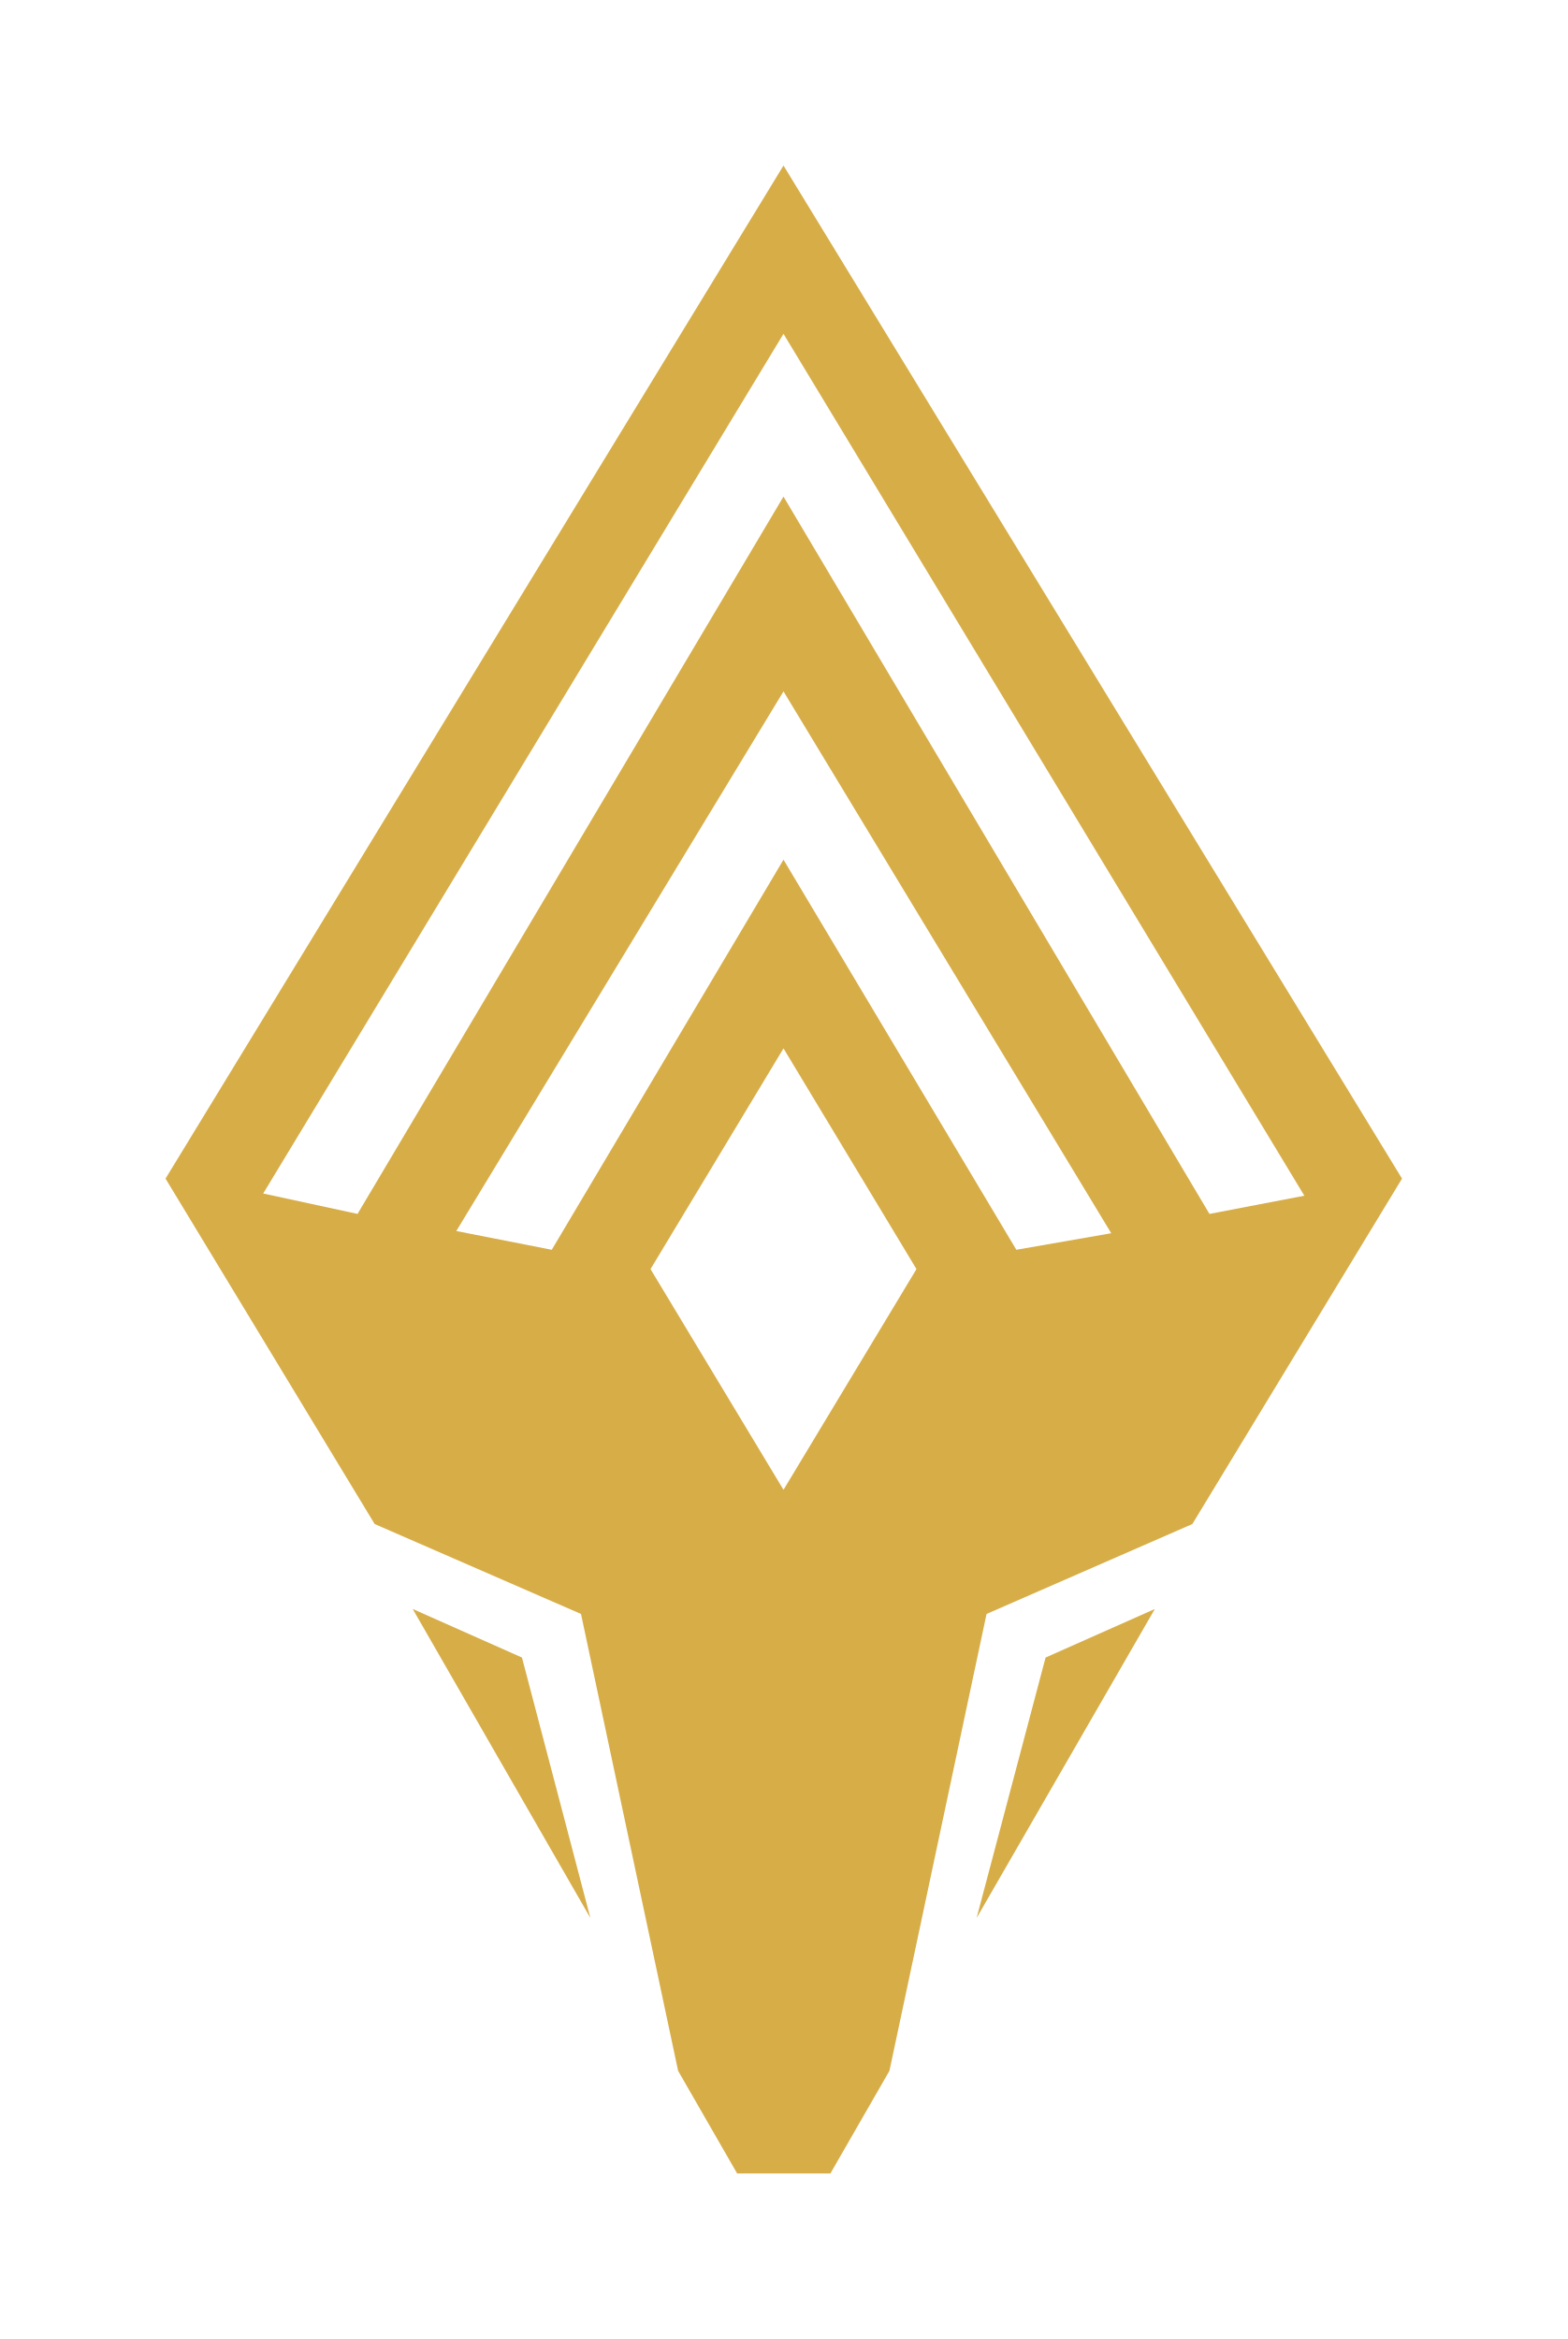
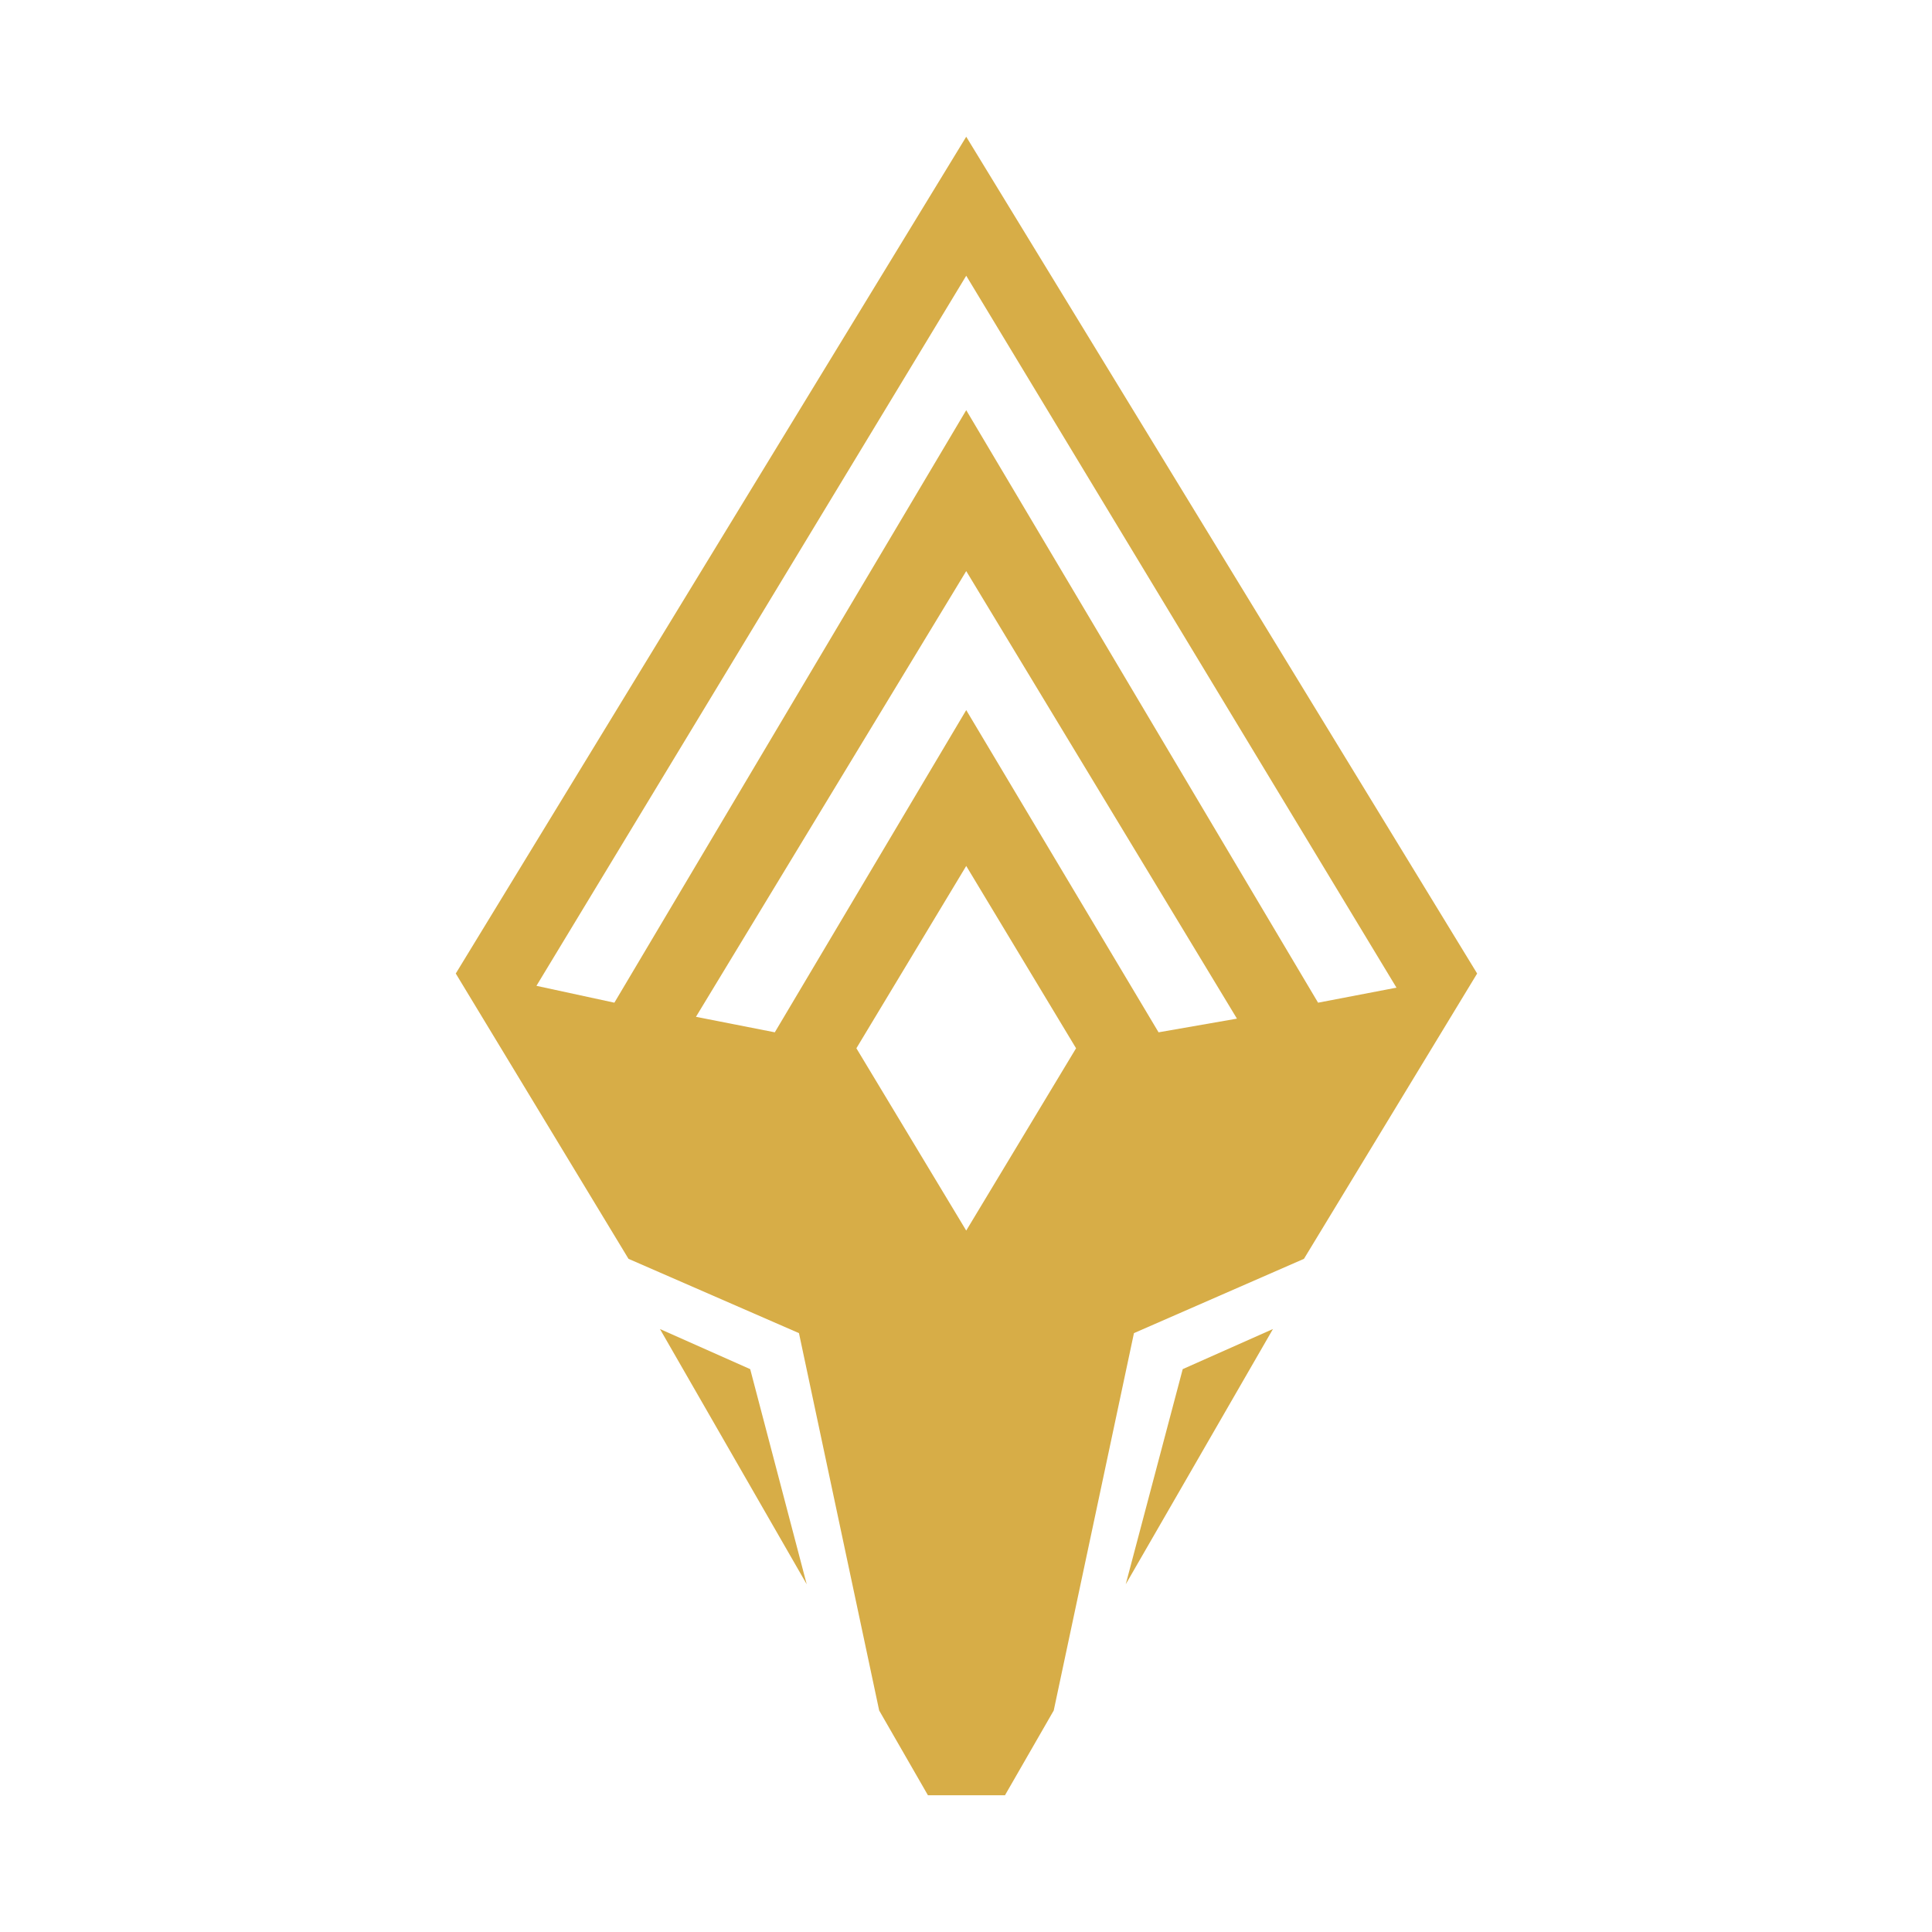
- <svg xmlns="http://www.w3.org/2000/svg" viewBox="0 0 28.41 42.39" version="1.1" id="svg10" width="28.41" height="42.39">
+ <svg xmlns="http://www.w3.org/2000/svg" viewBox="0 0 42.39 42.39" version="1.1" id="svg10" width="42.39" height="42.39">
  <defs id="defs14" />
-   <g id="Layer_2" data-name="Layer 2" style="fill:#d7ad47;fill-opacity:1" transform="translate(3,3)">
+   <g id="Layer_2" data-name="Layer 2" style="fill:#d7ad47;fill-opacity:1" transform="translate(10,3)">
    <g id="Layer_1-2" data-name="Layer 1" style="fill:#d7ad47;fill-opacity:1">
-       <polygon points="6.46,27.04 4.48,26.16 7.7,31.76 " id="polygon2" style="fill:#d7ad47;fill-opacity:1" />
-       <polygon points="15.95,27.04 14.7,31.76 17.93,26.16 " id="polygon4" style="fill:#d7ad47;fill-opacity:1" />
+       <polygon points="4.48,26.16 7.7,31.76 6.46,27.04 " id="polygon2" style="fill:#d7ad47;fill-opacity:1" />
+       <polygon points="14.7,31.76 17.93,26.16 15.95,27.04 " id="polygon4" style="fill:#d7ad47;fill-opacity:1" />
      <path d="m 8.79,20 2.41,-4 2.41,4 -2.41,4 z M 5.27,19.31 11.2,9.53 17.14,19.35 15.42,19.65 11.2,12.58 7,19.65 Z M 1.77,18.63 11.2,3.05 20.64,18.67 18.92,19 11.2,6 3.48,19 Z M 11.2,0 0,18.36 l 3.79,6.26 3.74,1.63 1.76,8.28 1.07,1.86 h 1.69 l 1.07,-1.86 1.76,-8.28 3.73,-1.63 3.8,-6.26 z" id="path6" style="fill:#d7ad47;fill-opacity:1" />
    </g>
  </g>
</svg>
